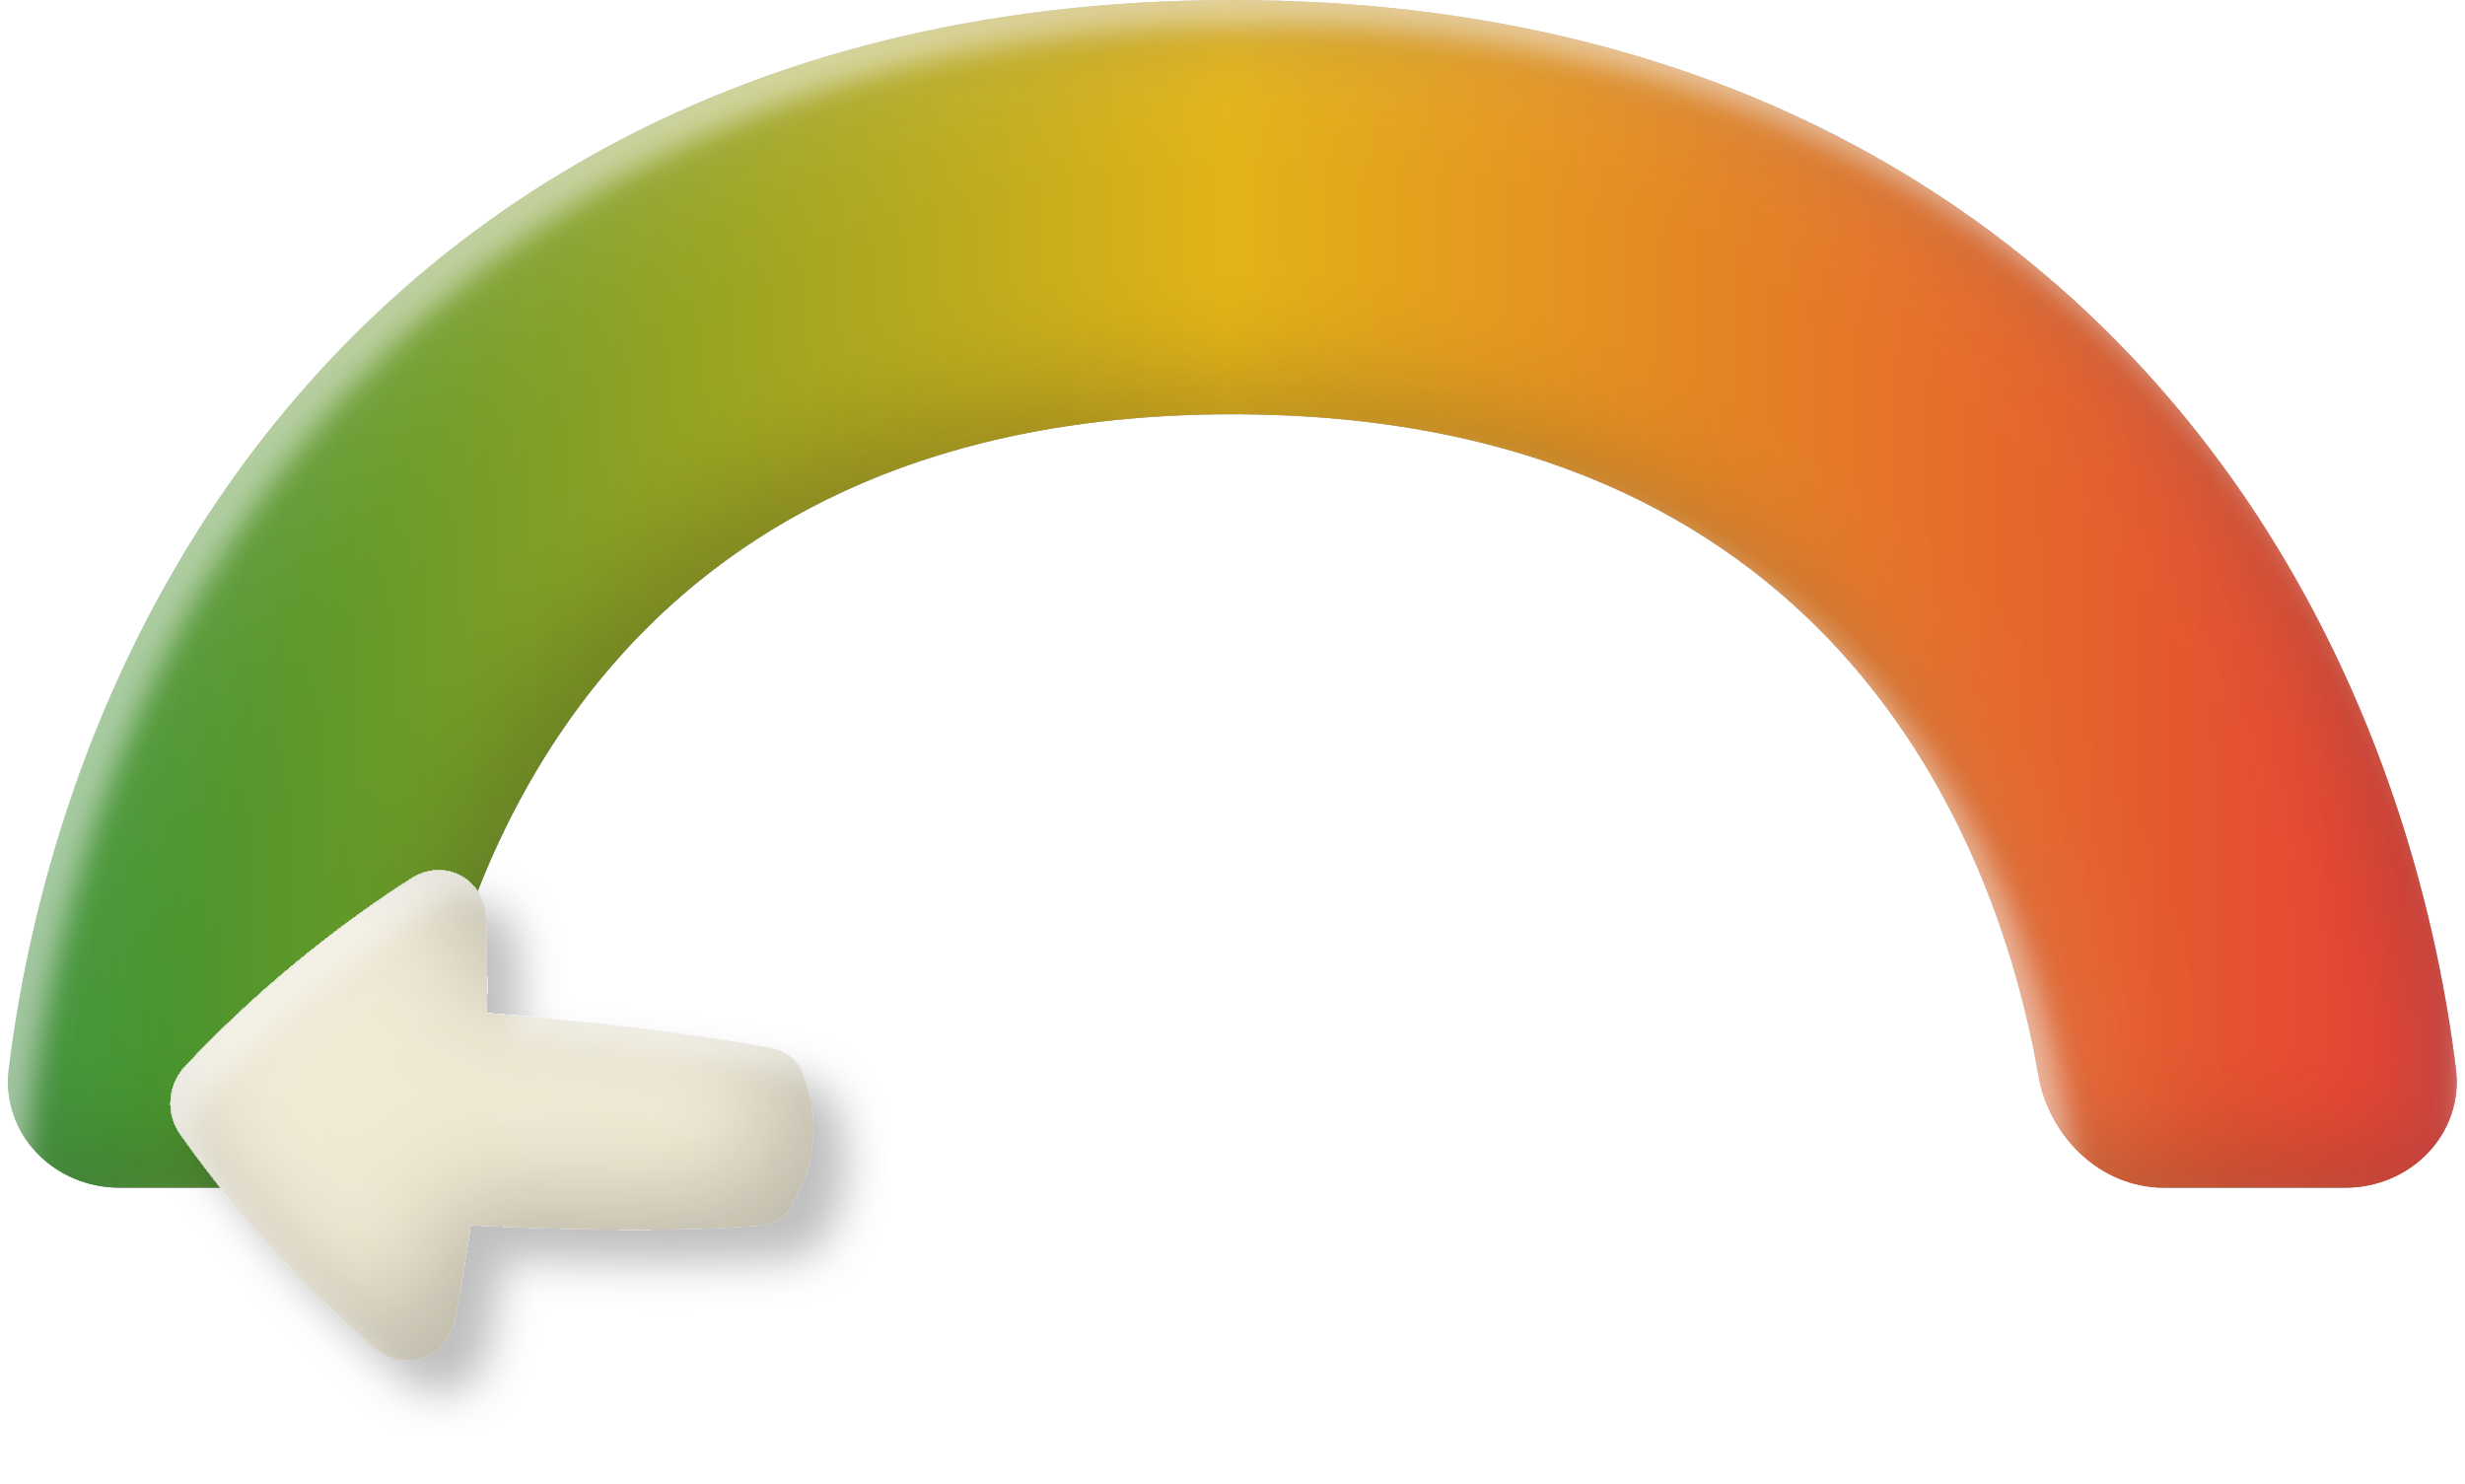
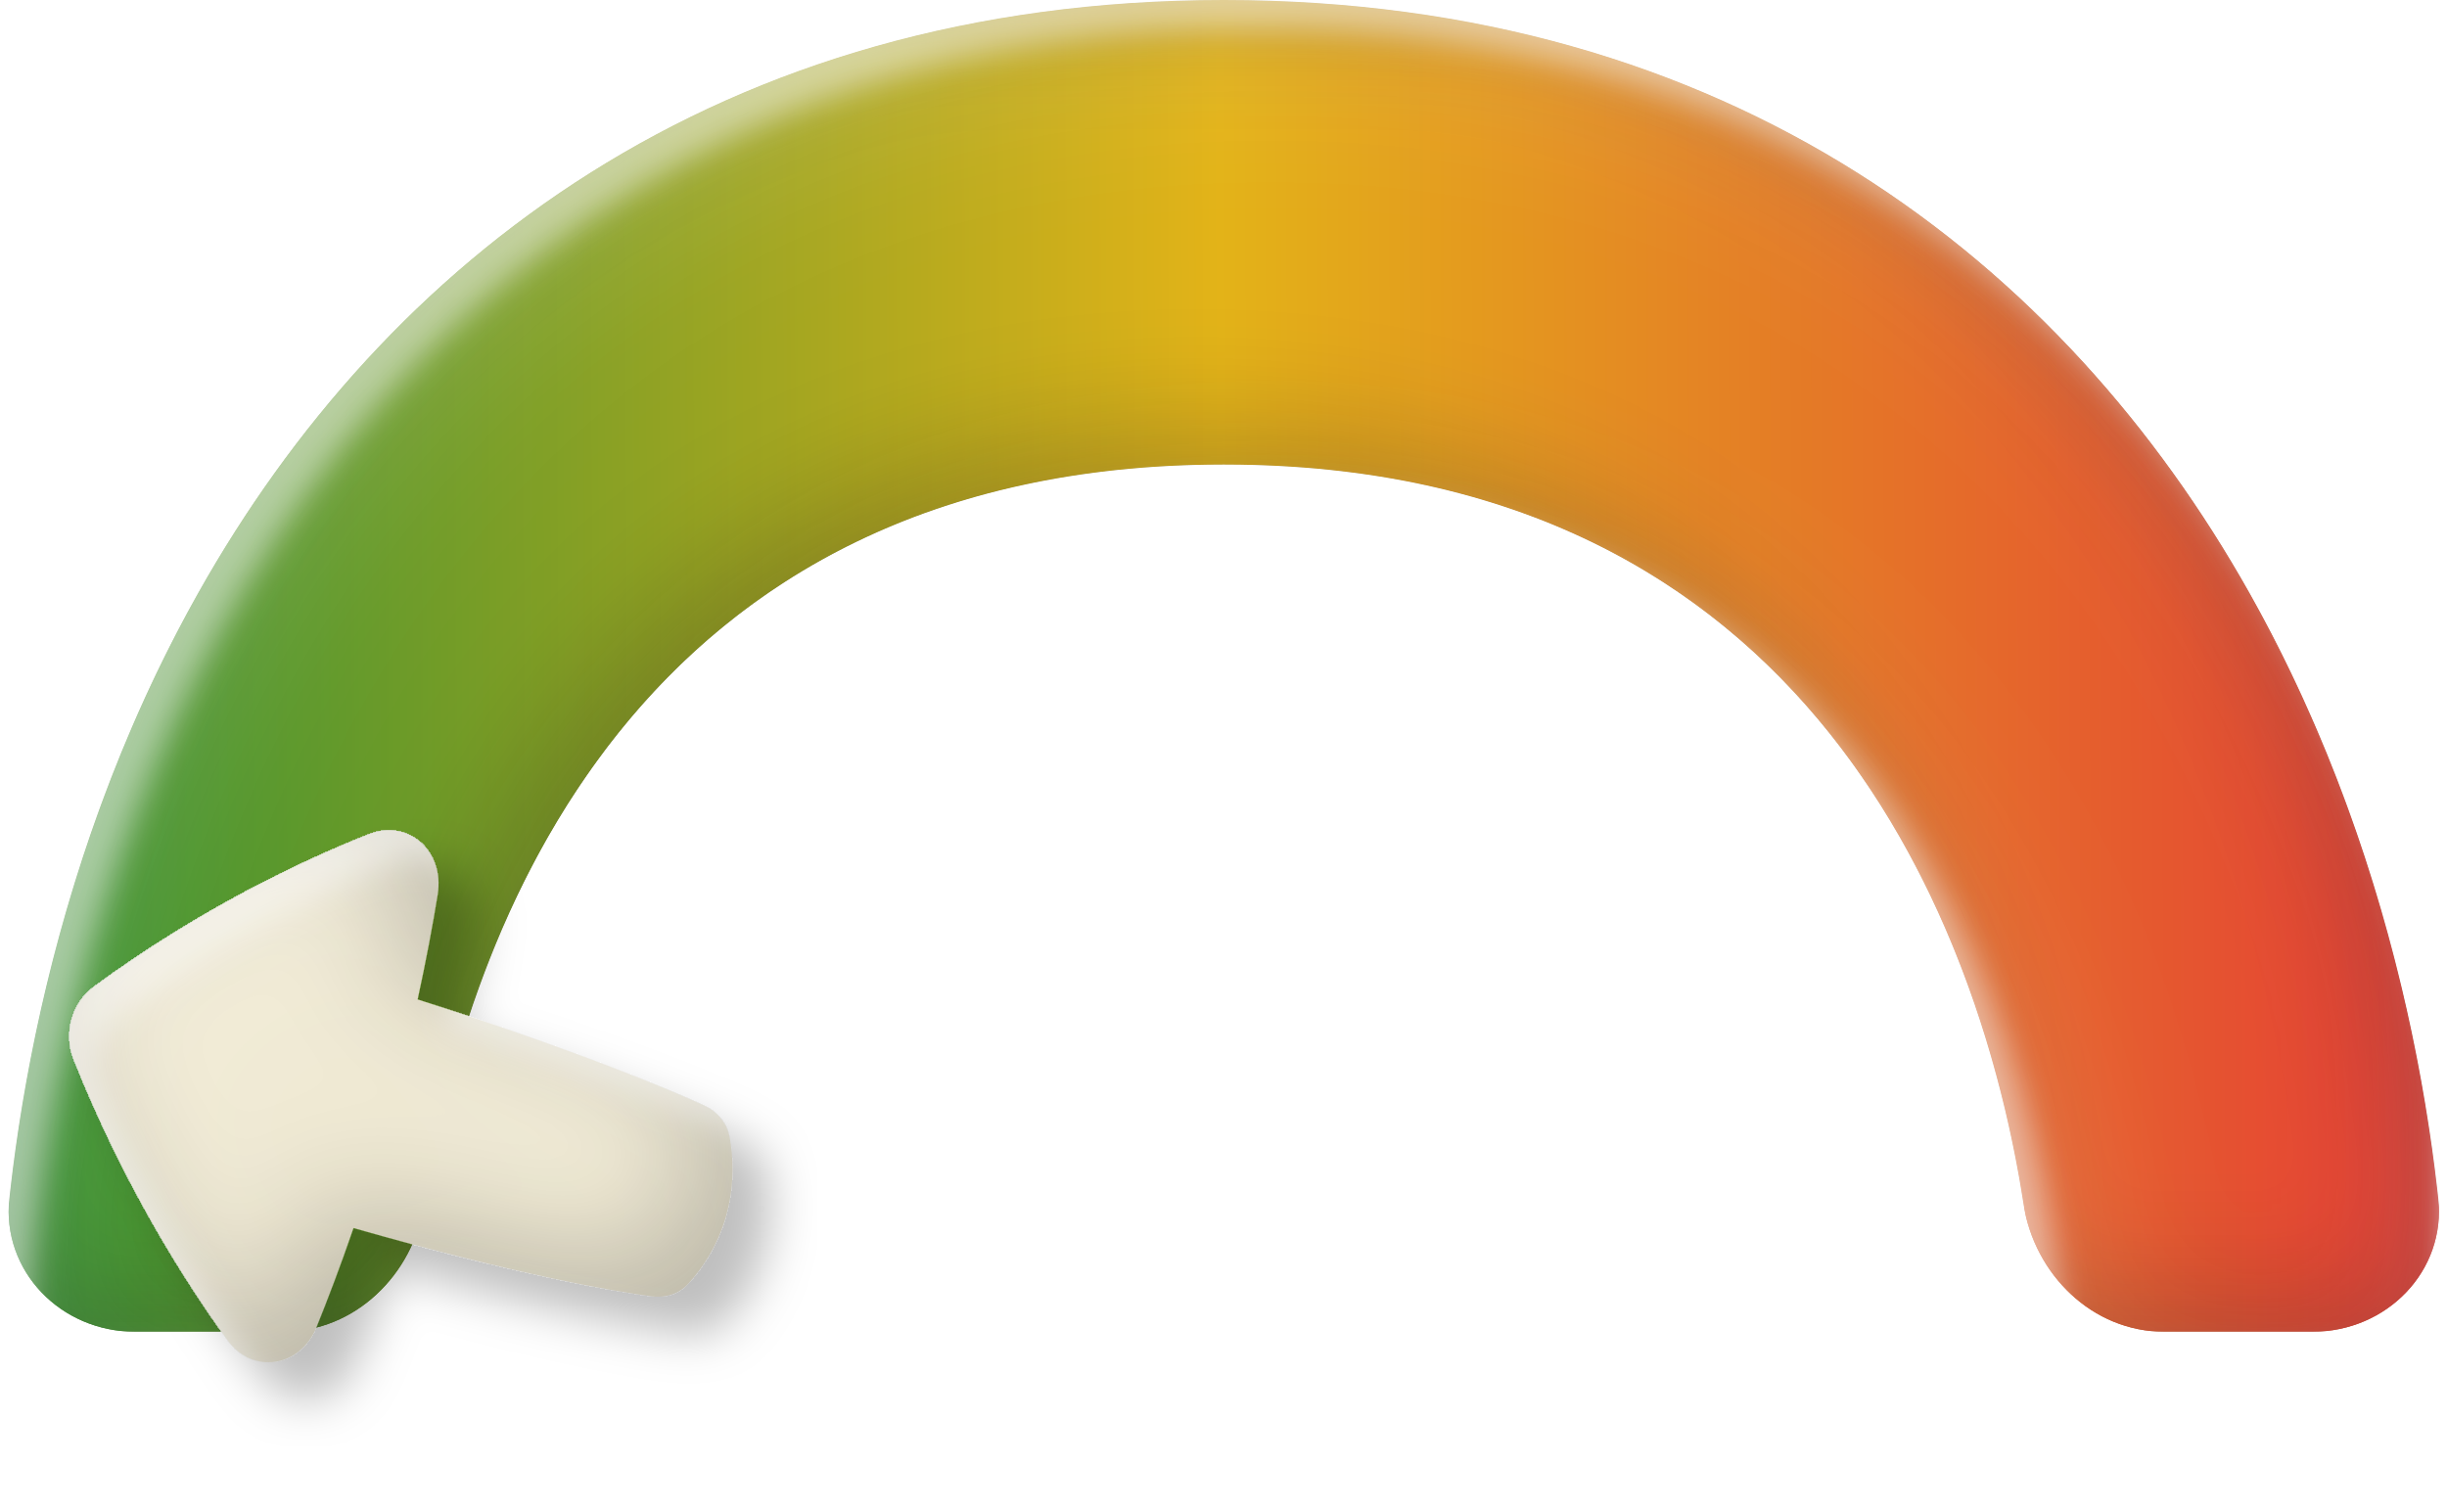
- <svg xmlns="http://www.w3.org/2000/svg" width="2863" height="1723" viewBox="0 0 2863 1723" fill="none">
-   <mask id="mask0_33_10" style="mask-type:alpha" maskUnits="userSpaceOnUse" x="9" y="0" width="2845" height="1380">
-     <path d="M10.201 1241.03C0.849 1316.74 62.596 1379.39 138.878 1379.39H349.18C422.812 1379.39 482.818 1320.7 495.436 1248.15C544.263 967.427 741.017 481.184 1431.34 481.184C2121.67 481.184 2318.42 967.427 2367.25 1248.15C2379.87 1320.7 2439.88 1379.39 2513.51 1379.39H2723.81C2800.09 1379.39 2861.84 1316.74 2852.49 1241.03C2831.49 1071.03 2773.27 836.92 2631.43 613.852C2413.91 271.784 2024.88 0 1431.34 0C837.807 0 448.777 271.784 231.262 613.852C89.416 836.92 31.201 1071.03 10.201 1241.03Z" fill="#F0EAD4" />
-     <path d="M10.201 1241.03C0.849 1316.74 62.596 1379.39 138.878 1379.39H349.18C422.812 1379.39 482.818 1320.7 495.436 1248.15C544.263 967.427 741.017 481.184 1431.34 481.184C2121.67 481.184 2318.42 967.427 2367.25 1248.15C2379.87 1320.7 2439.88 1379.39 2513.51 1379.39H2723.81C2800.09 1379.39 2861.84 1316.74 2852.49 1241.03C2831.49 1071.03 2773.27 836.92 2631.43 613.852C2413.91 271.784 2024.88 0 1431.34 0C837.807 0 448.777 271.784 231.262 613.852C89.416 836.92 31.201 1071.03 10.201 1241.03Z" fill="url(#paint0_linear_33_10)" />
+ <svg xmlns="http://www.w3.org/2000/svg" width="2526" height="1561" viewBox="0 0 2526 1561" fill="none">
+   <mask id="mask0_65_34" style="mask-type:alpha" maskUnits="userSpaceOnUse" x="8" y="-1" width="2510" height="1376">
+     <path d="M9.669 1236.77C1.381 1312.49 63.058 1374.94 139.227 1374.94H292.63C366.453 1374.94 426.566 1316.03 437.86 1243.07C481.206 963.091 655.102 479.629 1263.32 479.629C1871.54 479.629 2045.44 963.091 2088.78 1243.07C2100.08 1316.03 2160.19 1374.94 2234.01 1374.94H2387.42C2463.58 1374.94 2525.26 1312.49 2516.97 1236.77C2498.43 1067.34 2447.06 834.108 2321.99 611.868C2130.11 270.905 1786.92 -0 1263.32 -0C739.725 -0 396.537 270.905 204.654 611.868C79.584 834.108 28.218 1067.34 9.669 1236.77Z" fill="#F0EAD4" />
+     <path d="M9.669 1236.77C1.381 1312.49 63.058 1374.94 139.227 1374.94H292.63C366.453 1374.94 426.566 1316.03 437.86 1243.07C481.206 963.091 655.102 479.629 1263.32 479.629C1871.54 479.629 2045.44 963.091 2088.78 1243.07C2100.08 1316.03 2160.19 1374.94 2234.01 1374.94H2387.42C2463.58 1374.94 2525.26 1312.49 2516.97 1236.77C2498.43 1067.34 2447.06 834.108 2321.99 611.868C2130.11 270.905 1786.92 -0 1263.32 -0C739.725 -0 396.537 270.905 204.654 611.868C79.584 834.108 28.218 1067.34 9.669 1236.77Z" fill="url(#paint0_linear_65_34)" />
  </mask>
-   <g mask="url(#mask0_33_10)">
-     <path d="M240.424 1461.5C239.798 1583.91 270.789 1862.98 434.284 2120.09C608.832 2394.59 922.284 2622.45 1431.34 2622.45C1940.4 2622.45 2253.85 2394.59 2428.4 2120.09C2591.89 1862.99 2622.89 1583.93 2622.26 1461.51V1401.53C2622.89 1279.11 2591.89 1000.06 2428.4 742.95C2253.85 468.452 1940.4 240.592 1431.34 240.592C922.284 240.592 608.832 468.452 434.284 742.95C270.789 1000.07 239.798 1279.13 240.424 1401.55V1461.5Z" stroke="black" stroke-width="481.184" />
-     <g filter="url(#filter0_iii_33_10)">
-       <path d="M0.002 1379.39H481.31C488.004 1165.93 612.142 481.184 1431.35 481.184C2250.55 481.184 2374.69 1165.93 2381.38 1379.39H2862.69C2859.72 1218.49 2817.62 906.662 2631.43 613.852C2413.91 271.784 2024.88 0 1431.35 0C837.809 0 448.78 271.784 231.265 613.852C45.072 906.662 2.976 1218.49 0.002 1379.39Z" fill="#F0EAD4" />
-       <path d="M0.002 1379.39H481.31C488.004 1165.93 612.142 481.184 1431.35 481.184C2250.55 481.184 2374.69 1165.93 2381.38 1379.39H2862.69C2859.72 1218.49 2817.62 906.662 2631.43 613.852C2413.91 271.784 2024.88 0 1431.35 0C837.809 0 448.78 271.784 231.265 613.852C45.072 906.662 2.976 1218.49 0.002 1379.39Z" fill="url(#paint1_linear_33_10)" />
+   <g mask="url(#mask0_65_34)">
+     <g filter="url(#filter0_diii_65_34)">
+       <path d="M0.646 1374.94H425.237C431.142 1162.16 540.652 479.629 1263.32 479.629C1986 479.629 2095.51 1162.16 2101.41 1374.94H2526C2523.38 1214.55 2486.24 903.732 2321.99 611.868C2130.11 270.905 1786.92 -0 1263.32 -0C739.728 -0 396.54 270.905 204.657 611.868C40.404 903.732 3.269 1214.55 0.646 1374.94Z" fill="#F0EAD4" />
+       <path d="M0.646 1374.94H425.237C431.142 1162.16 540.652 479.629 1263.32 479.629C1986 479.629 2095.51 1162.16 2101.41 1374.94H2526C2523.38 1214.55 2486.24 903.732 2321.99 611.868C2130.11 270.905 1786.92 -0 1263.32 -0C739.728 -0 396.54 270.905 204.657 611.868C40.404 903.732 3.269 1214.55 0.646 1374.94Z" fill="url(#paint1_linear_65_34)" />
    </g>
  </g>
-   <g filter="url(#filter1_diii_33_10)">
-     <path d="M209.151 1316.79C192.341 1292.78 194.844 1260.19 215.163 1238.53C312.485 1134.81 411.332 1062.81 477.681 1020.39C516.114 995.816 562.435 1020.45 564.262 1065.67C565.507 1096.48 566.238 1134.02 565.542 1176.69C750.032 1191.9 853.112 1209.29 895.84 1217.7C911.236 1220.73 924.695 1229.77 930.829 1244.15C938.42 1261.95 946.64 1289.79 944.188 1323.55C941.683 1358.08 928.698 1385.26 918.212 1402.01C910.151 1414.89 896.189 1422.01 881.104 1423.28C838.132 1426.92 733.075 1432.41 546.489 1422.92C540.657 1464.9 534.219 1501.69 528.296 1531.83C519.548 1576.35 469.942 1594.88 435.651 1565.73C376.46 1515.41 289.616 1431.71 209.151 1316.79Z" fill="#F0EAD4" />
+   <g filter="url(#filter1_diii_65_34)">
+     <path d="M76.044 1093.74C65.347 1066.82 74.082 1035.59 97.021 1018.74C206.893 938.058 311.9 888.607 381.217 861.175C421.369 845.282 459.047 878.996 451.794 923.446C446.853 953.73 440.109 990.468 431.042 1031.9C597.485 1085.38 688.725 1123.93 726.309 1141.08C739.85 1147.25 750.425 1158.89 753.219 1174.19C756.676 1193.12 758.728 1221.97 749.807 1254.36C740.686 1287.49 723.392 1311.25 710.452 1325.38C700.506 1336.24 686.276 1340.25 672.17 1338.33C631.983 1332.87 534.408 1316.21 364.913 1267.85C351.264 1307.55 338.085 1342.04 326.693 1370.17C309.866 1411.72 260.645 1419.39 234.907 1383.8C190.482 1322.35 127.249 1222.6 76.044 1093.74Z" fill="#F0EAD4" />
  </g>
  <defs>
-     <filter id="filter0_iii_33_10" x="-28.965" y="-28.966" width="2939.93" height="1456.64" filterUnits="userSpaceOnUse" color-interpolation-filters="sRGB">
-       <feFlood flood-opacity="0" result="BackgroundImageFix" />
-       <feBlend mode="normal" in="SourceGraphic" in2="BackgroundImageFix" result="shape" />
-       <feColorMatrix in="SourceAlpha" type="matrix" values="0 0 0 0 0 0 0 0 0 0 0 0 0 0 0 0 0 0 127 0" result="hardAlpha" />
-       <feOffset dx="-28.966" dy="-28.966" />
-       <feGaussianBlur stdDeviation="63.726" />
-       <feComposite in2="hardAlpha" operator="arithmetic" k2="-1" k3="1" />
-       <feColorMatrix type="matrix" values="0 0 0 0 0 0 0 0 0 0 0 0 0 0 0 0 0 0 0.24 0" />
-       <feBlend mode="normal" in2="shape" result="effect1_innerShadow_33_10" />
-       <feColorMatrix in="SourceAlpha" type="matrix" values="0 0 0 0 0 0 0 0 0 0 0 0 0 0 0 0 0 0 127 0" result="hardAlpha" />
-       <feOffset dx="28.966" dy="28.966" />
-       <feGaussianBlur stdDeviation="15.931" />
-       <feComposite in2="hardAlpha" operator="arithmetic" k2="-1" k3="1" />
-       <feColorMatrix type="matrix" values="0 0 0 0 1 0 0 0 0 1 0 0 0 0 1 0 0 0 0.5 0" />
-       <feBlend mode="normal" in2="effect1_innerShadow_33_10" result="effect2_innerShadow_33_10" />
-       <feColorMatrix in="SourceAlpha" type="matrix" values="0 0 0 0 0 0 0 0 0 0 0 0 0 0 0 0 0 0 127 0" result="hardAlpha" />
-       <feOffset dx="48.277" dy="48.277" />
-       <feGaussianBlur stdDeviation="82.072" />
-       <feComposite in2="hardAlpha" operator="arithmetic" k2="-1" k3="1" />
-       <feColorMatrix type="matrix" values="0 0 0 0 1 0 0 0 0 1 0 0 0 0 1 0 0 0 0.15 0" />
-       <feBlend mode="normal" in2="effect2_innerShadow_33_10" result="effect3_innerShadow_33_10" />
-     </filter>
-     <filter id="filter1_diii_33_10" x="169.084" y="981.717" width="862.444" height="684.971" filterUnits="userSpaceOnUse" color-interpolation-filters="sRGB">
+     <filter id="filter0_diii_65_34" x="-28.321" y="-28.967" width="2641.22" height="1490.8" filterUnits="userSpaceOnUse" color-interpolation-filters="sRGB">
      <feFlood flood-opacity="0" result="BackgroundImageFix" />
      <feColorMatrix in="SourceAlpha" type="matrix" values="0 0 0 0 0 0 0 0 0 0 0 0 0 0 0 0 0 0 127 0" result="hardAlpha" />
      <feOffset dx="38.622" dy="38.622" />
      <feGaussianBlur stdDeviation="24.139" />
      <feComposite in2="hardAlpha" operator="out" />
      <feColorMatrix type="matrix" values="0 0 0 0 0 0 0 0 0 0 0 0 0 0 0 0 0 0 0.25 0" />
-       <feBlend mode="normal" in2="BackgroundImageFix" result="effect1_dropShadow_33_10" />
-       <feBlend mode="normal" in="SourceGraphic" in2="effect1_dropShadow_33_10" result="shape" />
+       <feBlend mode="normal" in2="BackgroundImageFix" result="effect1_dropShadow_65_34" />
+       <feBlend mode="normal" in="SourceGraphic" in2="effect1_dropShadow_65_34" result="shape" />
      <feColorMatrix in="SourceAlpha" type="matrix" values="0 0 0 0 0 0 0 0 0 0 0 0 0 0 0 0 0 0 127 0" result="hardAlpha" />
      <feOffset dx="-28.966" dy="-28.966" />
      <feGaussianBlur stdDeviation="63.726" />
      <feComposite in2="hardAlpha" operator="arithmetic" k2="-1" k3="1" />
      <feColorMatrix type="matrix" values="0 0 0 0 0 0 0 0 0 0 0 0 0 0 0 0 0 0 0.24 0" />
-       <feBlend mode="normal" in2="shape" result="effect2_innerShadow_33_10" />
+       <feBlend mode="normal" in2="shape" result="effect2_innerShadow_65_34" />
      <feColorMatrix in="SourceAlpha" type="matrix" values="0 0 0 0 0 0 0 0 0 0 0 0 0 0 0 0 0 0 127 0" result="hardAlpha" />
      <feOffset dx="28.966" dy="28.966" />
      <feGaussianBlur stdDeviation="15.931" />
      <feComposite in2="hardAlpha" operator="arithmetic" k2="-1" k3="1" />
      <feColorMatrix type="matrix" values="0 0 0 0 1 0 0 0 0 1 0 0 0 0 1 0 0 0 0.5 0" />
-       <feBlend mode="normal" in2="effect2_innerShadow_33_10" result="effect3_innerShadow_33_10" />
+       <feBlend mode="normal" in2="effect2_innerShadow_65_34" result="effect3_innerShadow_65_34" />
      <feColorMatrix in="SourceAlpha" type="matrix" values="0 0 0 0 0 0 0 0 0 0 0 0 0 0 0 0 0 0 127 0" result="hardAlpha" />
      <feOffset dx="48.277" dy="48.277" />
      <feGaussianBlur stdDeviation="82.072" />
      <feComposite in2="hardAlpha" operator="arithmetic" k2="-1" k3="1" />
      <feColorMatrix type="matrix" values="0 0 0 0 1 0 0 0 0 1 0 0 0 0 1 0 0 0 0.15 0" />
-       <feBlend mode="normal" in2="effect3_innerShadow_33_10" result="effect4_innerShadow_33_10" />
+       <feBlend mode="normal" in2="effect3_innerShadow_65_34" result="effect4_innerShadow_65_34" />
    </filter>
-     <linearGradient id="paint0_linear_33_10" x1="2862.86" y1="1415.48" x2="-0.179" y2="1427.51" gradientUnits="userSpaceOnUse">
+     <filter id="filter1_diii_65_34" x="42.545" y="828.212" width="800.523" height="665.148" filterUnits="userSpaceOnUse" color-interpolation-filters="sRGB">
+       <feFlood flood-opacity="0" result="BackgroundImageFix" />
+       <feColorMatrix in="SourceAlpha" type="matrix" values="0 0 0 0 0 0 0 0 0 0 0 0 0 0 0 0 0 0 127 0" result="hardAlpha" />
+       <feOffset dx="38.622" dy="38.622" />
+       <feGaussianBlur stdDeviation="24.139" />
+       <feComposite in2="hardAlpha" operator="out" />
+       <feColorMatrix type="matrix" values="0 0 0 0 0 0 0 0 0 0 0 0 0 0 0 0 0 0 0.25 0" />
+       <feBlend mode="normal" in2="BackgroundImageFix" result="effect1_dropShadow_65_34" />
+       <feBlend mode="normal" in="SourceGraphic" in2="effect1_dropShadow_65_34" result="shape" />
+       <feColorMatrix in="SourceAlpha" type="matrix" values="0 0 0 0 0 0 0 0 0 0 0 0 0 0 0 0 0 0 127 0" result="hardAlpha" />
+       <feOffset dx="-28.966" dy="-28.966" />
+       <feGaussianBlur stdDeviation="63.726" />
+       <feComposite in2="hardAlpha" operator="arithmetic" k2="-1" k3="1" />
+       <feColorMatrix type="matrix" values="0 0 0 0 0 0 0 0 0 0 0 0 0 0 0 0 0 0 0.24 0" />
+       <feBlend mode="normal" in2="shape" result="effect2_innerShadow_65_34" />
+       <feColorMatrix in="SourceAlpha" type="matrix" values="0 0 0 0 0 0 0 0 0 0 0 0 0 0 0 0 0 0 127 0" result="hardAlpha" />
+       <feOffset dx="28.966" dy="28.966" />
+       <feGaussianBlur stdDeviation="15.931" />
+       <feComposite in2="hardAlpha" operator="arithmetic" k2="-1" k3="1" />
+       <feColorMatrix type="matrix" values="0 0 0 0 1 0 0 0 0 1 0 0 0 0 1 0 0 0 0.5 0" />
+       <feBlend mode="normal" in2="effect2_innerShadow_65_34" result="effect3_innerShadow_65_34" />
+       <feColorMatrix in="SourceAlpha" type="matrix" values="0 0 0 0 0 0 0 0 0 0 0 0 0 0 0 0 0 0 127 0" result="hardAlpha" />
+       <feOffset dx="48.277" dy="48.277" />
+       <feGaussianBlur stdDeviation="82.072" />
+       <feComposite in2="hardAlpha" operator="arithmetic" k2="-1" k3="1" />
+       <feColorMatrix type="matrix" values="0 0 0 0 1 0 0 0 0 1 0 0 0 0 1 0 0 0 0.15 0" />
+       <feBlend mode="normal" in2="effect3_innerShadow_65_34" result="effect4_innerShadow_65_34" />
+     </filter>
+     <linearGradient id="paint0_linear_65_34" x1="2526.16" y1="1410.91" x2="0.476" y2="1420.3" gradientUnits="userSpaceOnUse">
      <stop stop-color="#E63C36" />
      <stop offset="0.5" stop-color="#E3B318" />
      <stop offset="1" stop-color="#318F30" />
    </linearGradient>
-     <linearGradient id="paint1_linear_33_10" x1="2862.87" y1="1415.48" x2="-0.176" y2="1427.51" gradientUnits="userSpaceOnUse">
+     <linearGradient id="paint1_linear_65_34" x1="2526.16" y1="1410.91" x2="0.479" y2="1420.3" gradientUnits="userSpaceOnUse">
      <stop stop-color="#E63C36" />
      <stop offset="0.5" stop-color="#E3B318" />
      <stop offset="1" stop-color="#318F30" />
    </linearGradient>
  </defs>
</svg>
